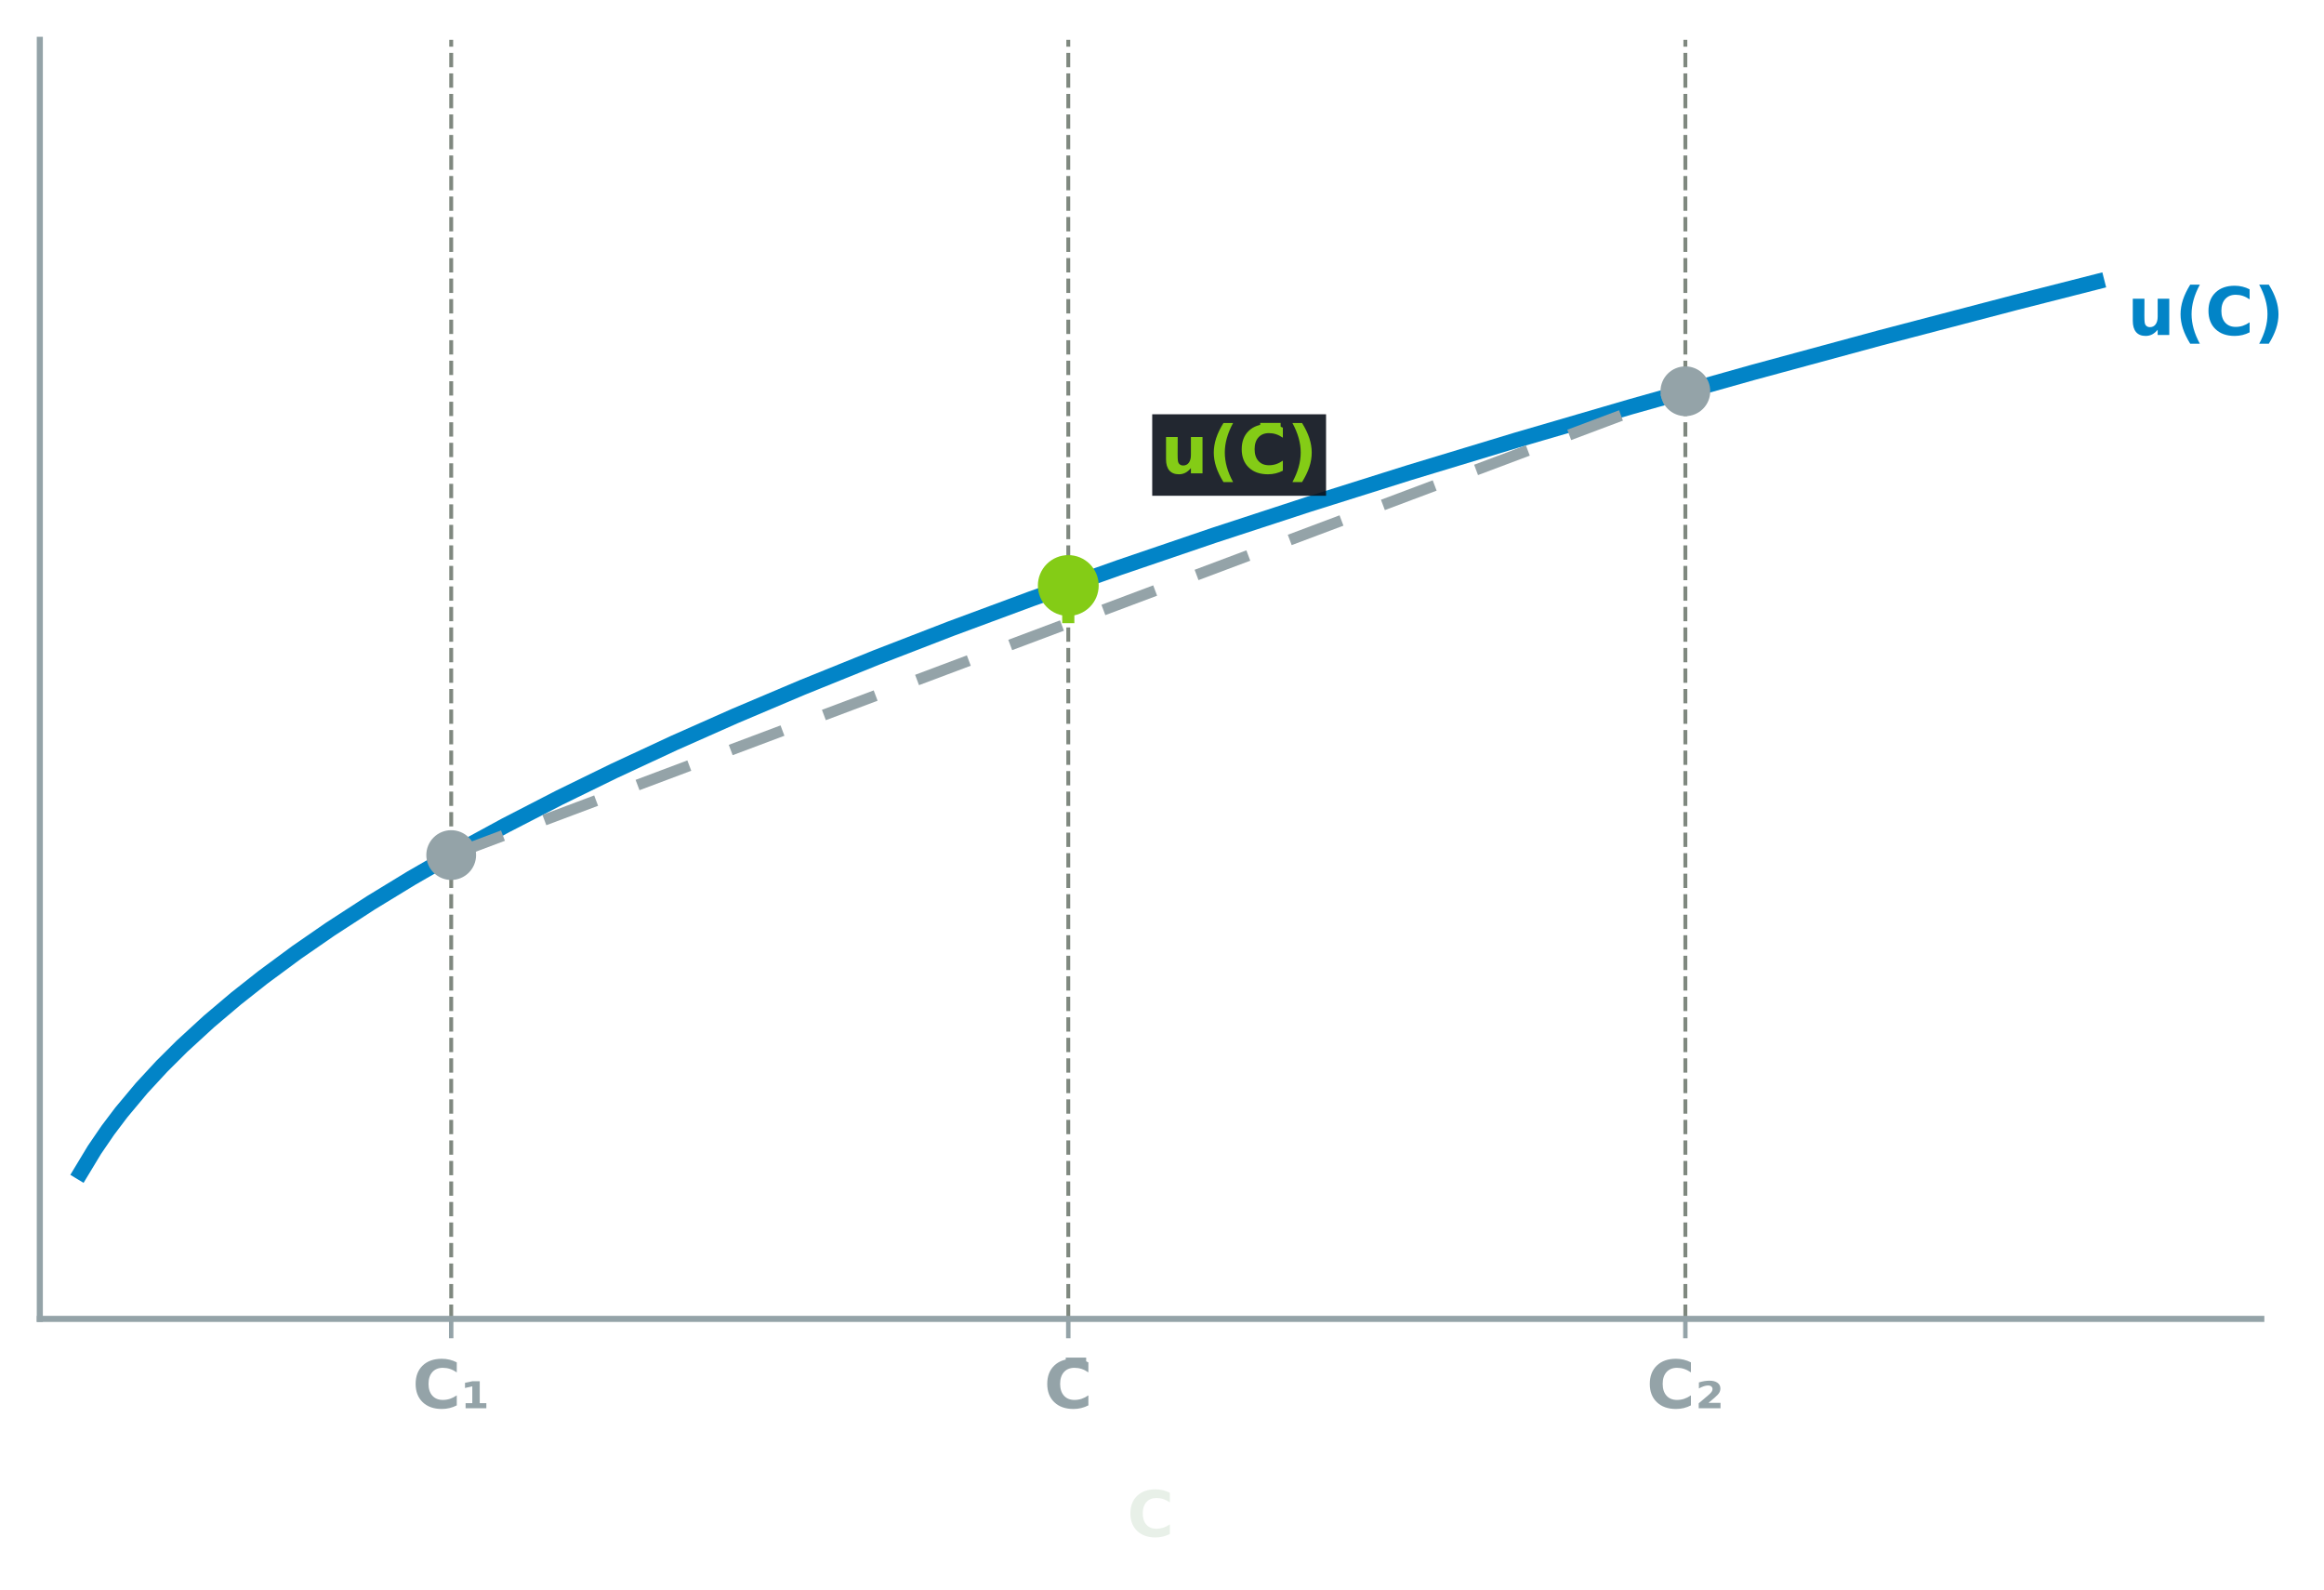
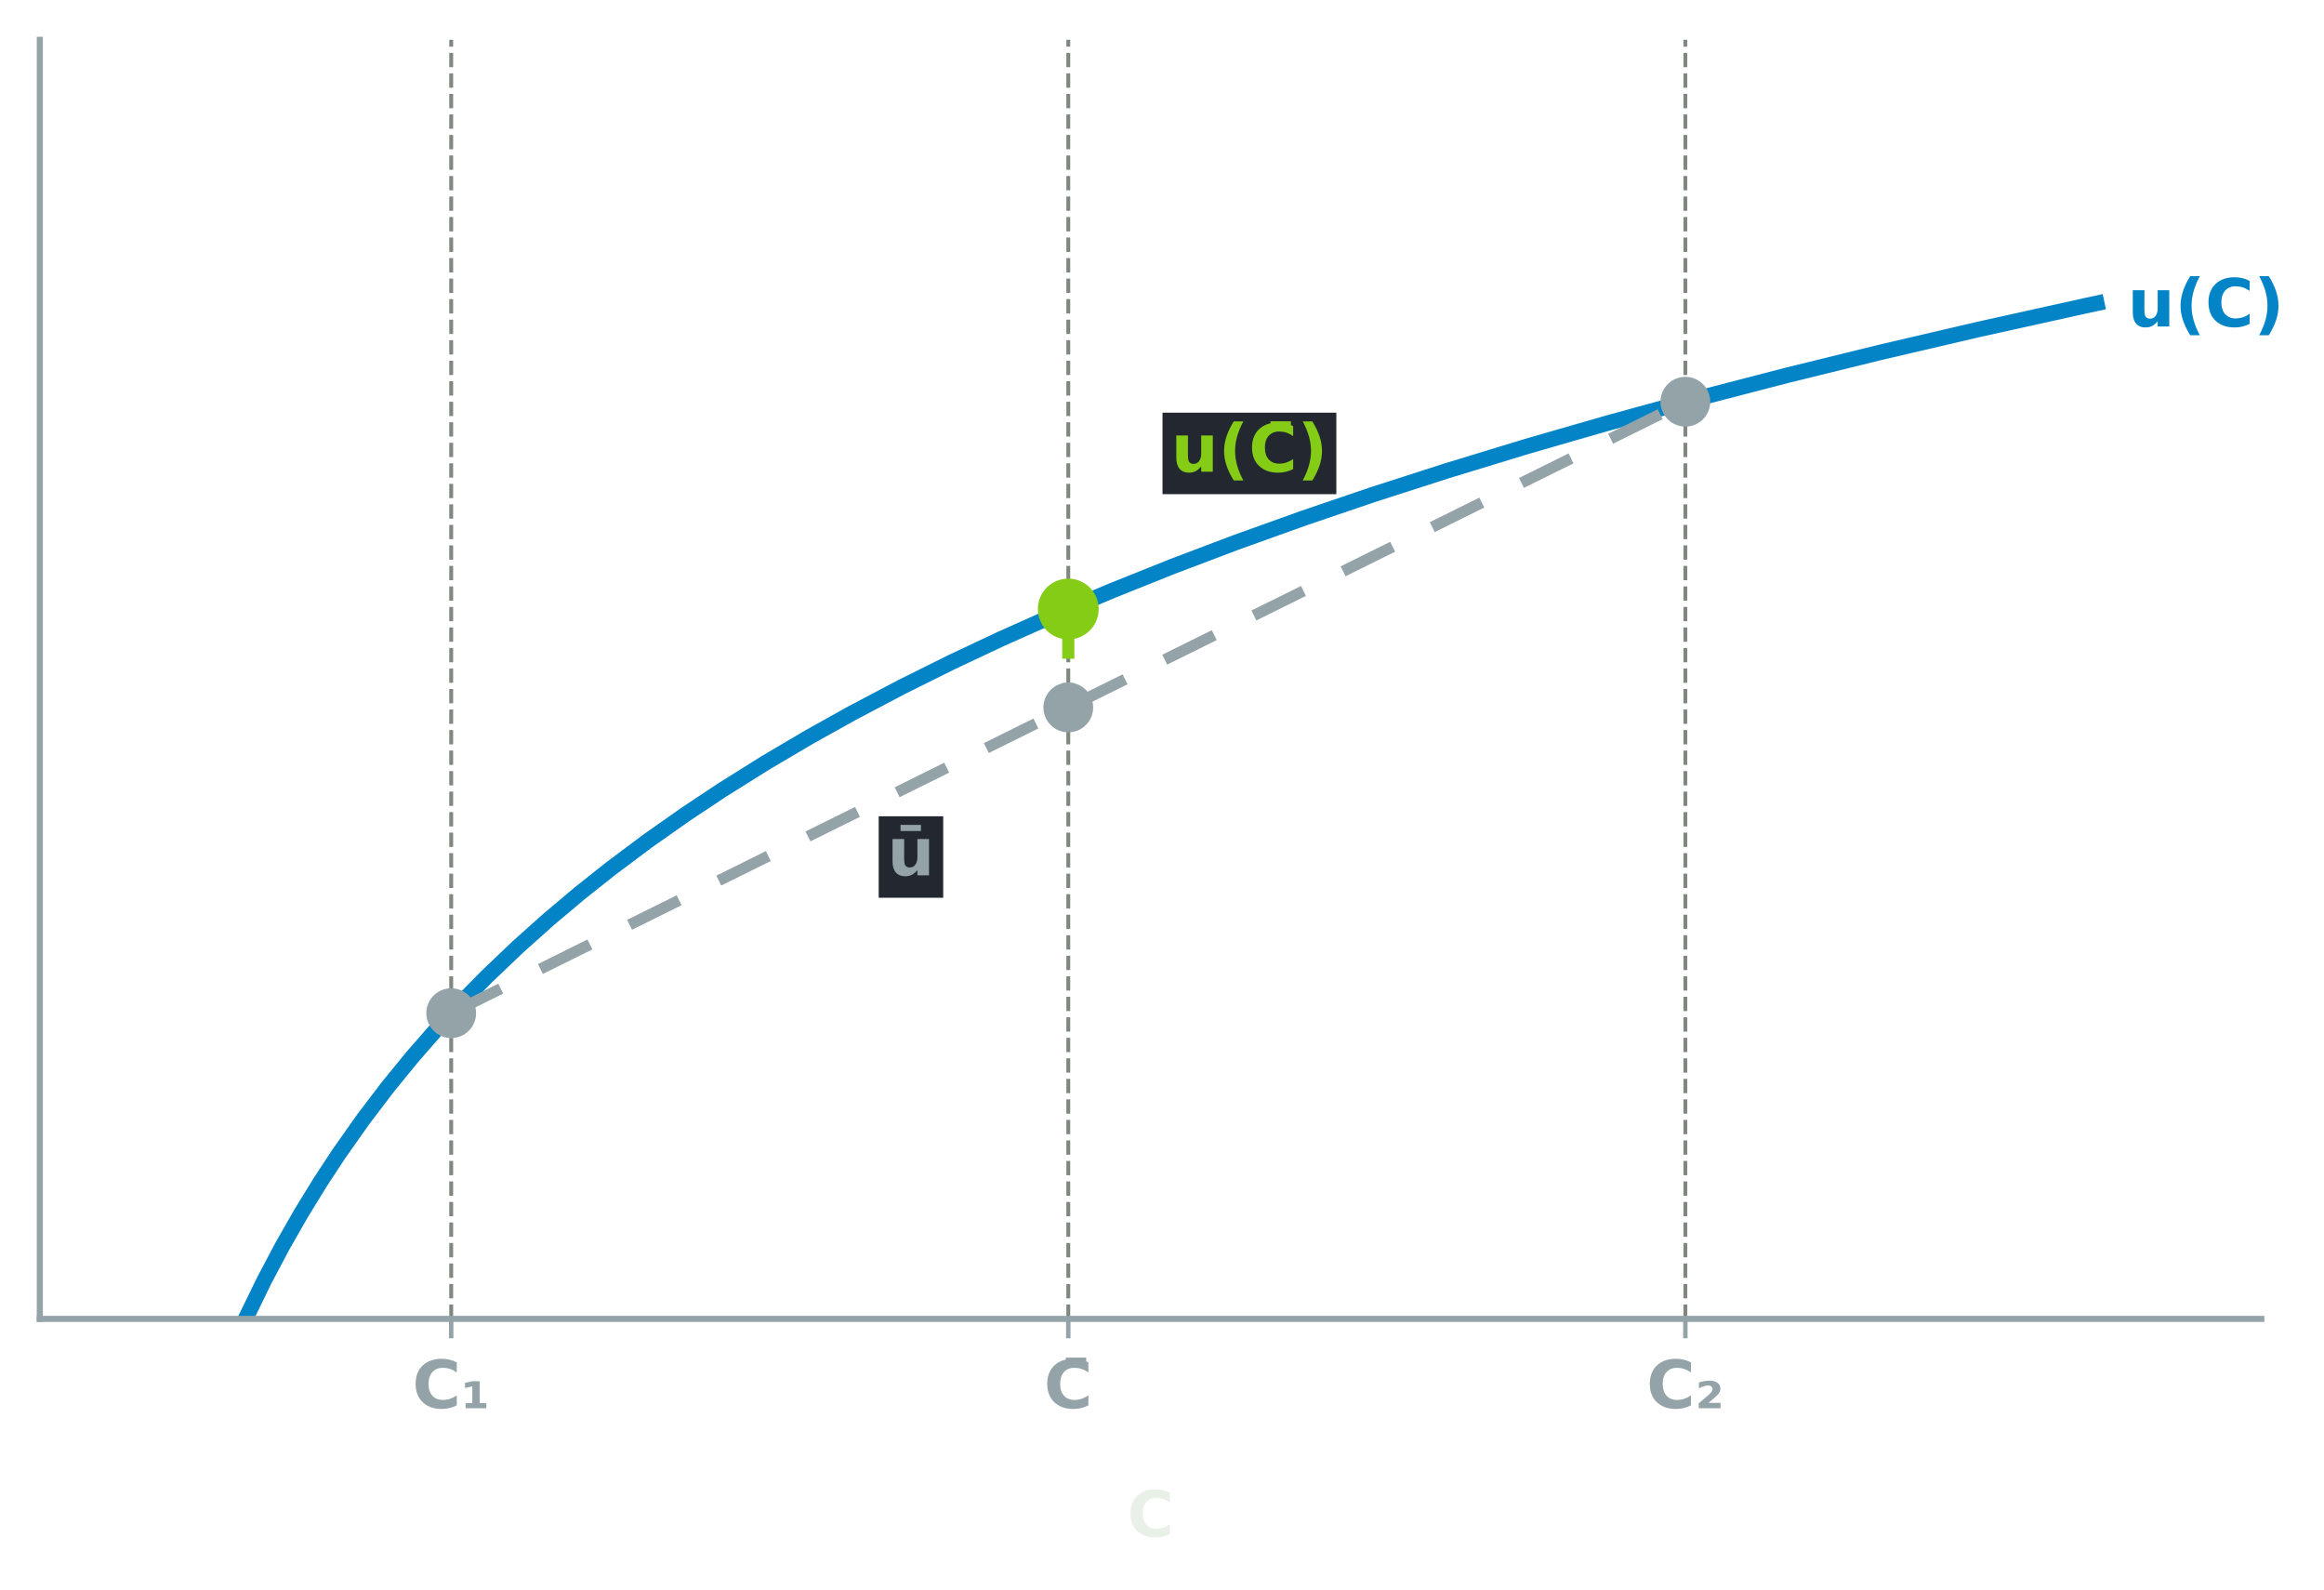
<svg xmlns="http://www.w3.org/2000/svg" xmlns:xlink="http://www.w3.org/1999/xlink" width="420.298pt" height="287.408pt" viewBox="0 0 420.298 287.408" version="1.1">
  <defs>
    <style type="text/css">*{stroke-linejoin: round; stroke-linecap: butt}</style>
  </defs>
  <g id="figure_1">
    <g id="patch_1">
      <path d="M 0 287.408  L 420.298 287.408  L 420.298 0  L 0 0  L 0 287.408  z " style="fill: none; opacity: 0" />
    </g>
    <g id="axes_1">
      <g id="patch_2">
        <path d="M 7.2 238.464  L 408.96 238.464  L 408.96 7.2  L 7.2 7.2  L 7.2 238.464  z " style="fill: none" />
      </g>
      <g id="matplotlib.axis_1">
        <g id="xtick_1">
          <g id="line2d_1">
            <path d="M 81.6 238.464  L 81.6 7.2  " clip-path="url(#p5d6d71d4d6)" style="fill: none; stroke-dasharray: 2.59,1.12; stroke-dashoffset: 0; stroke: #2a3a2a; stroke-opacity: 0.6; stroke-width: 0.7" />
          </g>
          <g id="line2d_2">
            <defs>
              <path id="m409fbe080f" d="M 0 0  L 0 3.5  " style="stroke: #94a3a8; stroke-width: 0.8" />
            </defs>
            <g>
              <use xlink:href="#m409fbe080f" x="81.6" y="238.464" style="fill: #94a3a8; stroke: #94a3a8; stroke-width: 0.8" />
            </g>
          </g>
          <g id="text_1">
            <g style="fill: #94a3a8" transform="translate(74.56875 254.5821) scale(0.12 -0.12)">
              <defs>
                <path id="DejaVuSans-Bold-43" d="M 4288 256  Q 3956 84 3597 -3  Q 3238 -91 2847 -91  Q 1681 -91 1000 561  Q 319 1213 319 2328  Q 319 3447 1000 4098  Q 1681 4750 2847 4750  Q 3238 4750 3597 4662  Q 3956 4575 4288 4403  L 4288 3438  Q 3953 3666 3628 3772  Q 3303 3878 2944 3878  Q 2300 3878 1931 3465  Q 1563 3053 1563 2328  Q 1563 1606 1931 1193  Q 2300 781 2944 781  Q 3303 781 3628 887  Q 3953 994 4288 1222  L 4288 256  z " transform="scale(0.015625)" />
                <path id="DejaVuSans-Bold-2081" d="M 441 466  L 1088 466  L 1088 2094  L 384 1932  L 384 2432  L 1100 2585  L 1806 2585  L 1806 466  L 2444 466  L 2444 -24  L 441 -24  L 441 466  z " transform="scale(0.015625)" />
              </defs>
              <use xlink:href="#DejaVuSans-Bold-43" />
              <use xlink:href="#DejaVuSans-Bold-2081" x="73.389" />
            </g>
          </g>
        </g>
        <g id="xtick_2">
          <g id="line2d_3">
            <path d="M 193.2 238.464  L 193.2 7.2  " clip-path="url(#p5d6d71d4d6)" style="fill: none; stroke-dasharray: 2.59,1.12; stroke-dashoffset: 0; stroke: #2a3a2a; stroke-opacity: 0.6; stroke-width: 0.7" />
          </g>
          <g id="line2d_4">
            <g>
              <use xlink:href="#m409fbe080f" x="193.2" y="238.464" style="fill: #94a3a8; stroke: #94a3a8; stroke-width: 0.8" />
            </g>
          </g>
          <g id="text_2">
            <g style="fill: #94a3a8" transform="translate(188.7966 254.5821) scale(0.12 -0.12)">
              <defs>
                <path id="DejaVuSans-Bold-304" d="M -2592 4863  L -624 4863  L -624 4275  L -2592 4275  L -2592 4863  z " transform="scale(0.015625)" />
              </defs>
              <use xlink:href="#DejaVuSans-Bold-43" />
              <use xlink:href="#DejaVuSans-Bold-304" x="73.389" />
            </g>
          </g>
        </g>
        <g id="xtick_3">
          <g id="line2d_5">
            <path d="M 304.8 238.464  L 304.8 7.2  " clip-path="url(#p5d6d71d4d6)" style="fill: none; stroke-dasharray: 2.59,1.12; stroke-dashoffset: 0; stroke: #2a3a2a; stroke-opacity: 0.6; stroke-width: 0.7" />
          </g>
          <g id="line2d_6">
            <g>
              <use xlink:href="#m409fbe080f" x="304.8" y="238.464" style="fill: #94a3a8; stroke: #94a3a8; stroke-width: 0.8" />
            </g>
          </g>
          <g id="text_3">
            <g style="fill: #94a3a8" transform="translate(297.7688 254.5821) scale(0.12 -0.12)">
              <defs>
                <path id="DejaVuSans-Bold-2082" d="M 1288 501  L 2444 501  L 2444 -24  L 341 -24  L 341 454  L 1319 1285  Q 1509 1451 1590 1576  Q 1672 1701 1672 1826  Q 1672 1982 1558 2079  Q 1444 2176 1259 2176  Q 1066 2176 844 2105  Q 622 2035 359 1888  L 359 2469  Q 631 2554 886 2596  Q 1141 2638 1375 2638  Q 1869 2638 2150 2436  Q 2431 2235 2431 1888  Q 2431 1663 2320 1474  Q 2209 1285 1894 1016  L 1288 501  z " transform="scale(0.015625)" />
              </defs>
              <use xlink:href="#DejaVuSans-Bold-43" />
              <use xlink:href="#DejaVuSans-Bold-2082" x="73.389" />
            </g>
          </g>
        </g>
        <g id="text_4">
          <g style="fill: #e8f0e8" transform="translate(203.86 277.816) scale(0.115 -0.115)">
            <use xlink:href="#DejaVuSans-Bold-43" />
          </g>
        </g>
      </g>
      <g id="matplotlib.axis_2" />
      <g id="line2d_7">
-         <path d="M 14.64 211.945  L 17.079 207.906  L 19.517 204.343  L 21.956 201.117  L 25.613 196.745  L 29.271 192.788  L 32.929 189.149  L 37.806 184.677  L 42.683 180.55  L 47.56 176.698  L 53.656 172.197  L 59.753 167.983  L 67.068 163.238  L 74.384 158.774  L 82.919 153.863  L 91.454 149.223  L 101.208 144.198  L 110.962 139.429  L 121.935 134.323  L 132.909 129.457  L 145.101 124.293  L 158.513 118.87  L 171.925 113.682  L 186.556 108.258  L 202.407 102.627  L 219.476 96.812  L 236.546 91.227  L 254.835 85.469  L 274.343 79.557  L 295.071 73.507  L 317.018 67.334  L 340.184 61.052  L 364.569 54.67  L 379.2 50.946  L 379.2 50.946  " clip-path="url(#p5d6d71d4d6)" style="fill: none; stroke: #0284c7; stroke-width: 2.8; stroke-linecap: square" />
+         <path d="M 44.4 238.464  L 47.759 231.57  L 51.118 225.224  L 54.478 219.347  L 57.837 213.873  L 61.196 208.75  L 65.675 202.396  L 70.154 196.51  L 74.633 191.029  L 79.112 185.901  L 83.591 181.083  L 88.07 176.539  L 93.668 171.201  L 99.267 166.197  L 104.866 161.49  L 110.464 157.045  L 117.183 152.018  L 123.901 147.29  L 130.619 142.826  L 138.458 137.916  L 146.296 133.29  L 154.134 128.919  L 163.092 124.199  L 172.049 119.744  L 181.007 115.524  L 191.085 111.029  L 201.163 106.775  L 212.36 102.299  L 223.557 98.061  L 235.874 93.646  L 248.191 89.462  L 261.628 85.135  L 276.185 80.698  L 290.741 76.496  L 306.417 72.204  L 323.213 67.849  L 340.009 63.719  L 357.925 59.538  L 376.961 55.323  L 379.2 54.842  L 379.2 54.842  " clip-path="url(#p5d6d71d4d6)" style="fill: none; stroke: #0284c7; stroke-width: 2.8; stroke-linecap: square" />
      </g>
      <g id="line2d_8">
-         <path d="M 81.6 154.603  L 304.8 70.743  " clip-path="url(#p5d6d71d4d6)" style="fill: none; stroke-dasharray: 10,8; stroke-dashoffset: 0; stroke: #94a3a8; stroke-width: 2" />
+         <path d="M 81.6 183.188  L 304.8 72.636  " clip-path="url(#p5d6d71d4d6)" style="fill: none; stroke-dasharray: 10,8; stroke-dashoffset: 0; stroke: #94a3a8; stroke-width: 2" />
      </g>
      <g id="line2d_9">
-         <path d="M 193.2 112.673  L 193.2 105.869  " clip-path="url(#p5d6d71d4d6)" style="fill: none; stroke-dasharray: 4.4,4.4; stroke-dashoffset: 0; stroke: #84cc16; stroke-width: 2.2" />
+         <path d="M 193.2 127.912  L 193.2 110.117  " clip-path="url(#p5d6d71d4d6)" style="fill: none; stroke-dasharray: 4.4,4.4; stroke-dashoffset: 0; stroke: #84cc16; stroke-width: 2.2" />
      </g>
      <g id="patch_3">
        <path d="M 7.2 238.464  L 7.2 7.2  " style="fill: none; stroke: #94a3a8; stroke-width: 1.1; stroke-linejoin: miter; stroke-linecap: square" />
      </g>
      <g id="patch_4">
        <path d="M 7.2 238.464  L 408.96 238.464  " style="fill: none; stroke: #94a3a8; stroke-width: 1.1; stroke-linejoin: miter; stroke-linecap: square" />
      </g>
      <g id="text_5">
-         <g style="fill: #0284c7" transform="translate(384.78 60.56862) scale(0.12 -0.12)">
+         <g style="fill: #0284c7" transform="translate(384.78 59.03503) scale(0.12 -0.12)">
          <defs>
            <path id="DejaVuSans-Bold-75" d="M 500 1363  L 500 3500  L 1625 3500  L 1625 3150  Q 1625 2866 1622 2436  Q 1619 2006 1619 1863  Q 1619 1441 1641 1255  Q 1663 1069 1716 984  Q 1784 875 1895 815  Q 2006 756 2150 756  Q 2500 756 2700 1025  Q 2900 1294 2900 1772  L 2900 3500  L 4019 3500  L 4019 0  L 2900 0  L 2900 506  Q 2647 200 2364 54  Q 2081 -91 1741 -91  Q 1134 -91 817 281  Q 500 653 500 1363  z " transform="scale(0.015625)" />
            <path id="DejaVuSans-Bold-28" d="M 2413 -844  L 1484 -844  Q 1006 -72 778 623  Q 550 1319 550 2003  Q 550 2688 779 3389  Q 1009 4091 1484 4856  L 2413 4856  Q 2013 4116 1813 3408  Q 1613 2700 1613 2009  Q 1613 1319 1811 609  Q 2009 -100 2413 -844  z " transform="scale(0.015625)" />
            <path id="DejaVuSans-Bold-29" d="M 513 -844  Q 913 -100 1113 609  Q 1313 1319 1313 2009  Q 1313 2700 1113 3408  Q 913 4116 513 4856  L 1441 4856  Q 1916 4091 2145 3389  Q 2375 2688 2375 2003  Q 2375 1319 2147 623  Q 1919 -72 1441 -844  L 513 -844  z " transform="scale(0.015625)" />
          </defs>
          <use xlink:href="#DejaVuSans-Bold-75" />
          <use xlink:href="#DejaVuSans-Bold-28" x="71.191" />
          <use xlink:href="#DejaVuSans-Bold-43" x="116.895" />
          <use xlink:href="#DejaVuSans-Bold-29" x="190.283" />
        </g>
      </g>
      <g id="text_6">
        <g id="patch_5">
-           <path d="M 208.38 89.639  L 239.818 89.639  L 239.818 74.905  L 208.38 74.905  z " style="fill: #0a0f1a; opacity: 0.9" />
+           <path d="M 158.917 162.322  L 170.58 162.322  L 170.58 147.588  L 158.917 147.588  z " style="fill: #0a0f1a; opacity: 0.9" />
        </g>
-         <g style="fill: #84cc16" transform="translate(209.94 85.58345) scale(0.12 -0.12)">
+         <g style="fill: #94a3a8" transform="translate(160.4775 158.2664) scale(0.12 -0.12)">
+           <defs>
+             <path id="DejaVuSans-Bold-16b" d="M 1272 4863  L 3240 4863  L 3240 4275  L 1272 4275  L 1272 4863  z M 500 1363  L 500 3500  L 1625 3500  L 1625 3150  Q 1625 2866 1622 2436  Q 1619 2006 1619 1863  Q 1619 1441 1641 1255  Q 1663 1069 1716 984  Q 1784 875 1895 815  Q 2006 756 2150 756  Q 2500 756 2700 1025  Q 2900 1294 2900 1772  L 2900 3500  L 4019 3500  L 4019 0  L 2900 0  L 2900 506  Q 2647 200 2364 54  Q 2081 -91 1741 -91  Q 1134 -91 817 281  Q 500 653 500 1363  z " transform="scale(0.015625)" />
+           </defs>
+           <use xlink:href="#DejaVuSans-Bold-16b" />
+         </g>
+       </g>
+       <g id="text_7">
+         <g id="patch_6">
+           <path d="M 210.24 89.348  L 241.678 89.348  L 241.678 74.615  L 210.24 74.615  z " style="fill: #0a0f1a; opacity: 0.9" />
+         </g>
+         <g style="fill: #84cc16" transform="translate(211.8 85.29287) scale(0.12 -0.12)">
          <use xlink:href="#DejaVuSans-Bold-75" />
          <use xlink:href="#DejaVuSans-Bold-28" x="71.191" />
          <use xlink:href="#DejaVuSans-Bold-43" x="116.895" />
          <use xlink:href="#DejaVuSans-Bold-304" x="190.283" />
          <use xlink:href="#DejaVuSans-Bold-29" x="190.283" />
        </g>
      </g>
      <g id="line2d_10">
        <defs>
          <path id="m44b6267369" d="M 0 4  C 1.061 4 2.078 3.579 2.828 2.828  C 3.579 2.078 4 1.061 4 0  C 4 -1.061 3.579 -2.078 2.828 -2.828  C 2.078 -3.579 1.061 -4 0 -4  C -1.061 -4 -2.078 -3.579 -2.828 -2.828  C -3.579 -2.078 -4 -1.061 -4 0  C -4 1.061 -3.579 2.078 -2.828 2.828  C -2.078 3.579 -1.061 4 0 4  z " style="stroke: #94a3a8" />
        </defs>
        <g clip-path="url(#p5d6d71d4d6)">
-           <use xlink:href="#m44b6267369" x="81.6" y="154.603" style="fill: #94a3a8; stroke: #94a3a8" />
+           <use xlink:href="#m44b6267369" x="81.6" y="183.188" style="fill: #94a3a8; stroke: #94a3a8" />
        </g>
      </g>
      <g id="line2d_11">
        <g clip-path="url(#p5d6d71d4d6)">
-           <use xlink:href="#m44b6267369" x="304.8" y="70.743" style="fill: #94a3a8; stroke: #94a3a8" />
+           <use xlink:href="#m44b6267369" x="304.8" y="72.636" style="fill: #94a3a8; stroke: #94a3a8" />
        </g>
      </g>
      <g id="line2d_12">
+         <g clip-path="url(#p5d6d71d4d6)">
+           <use xlink:href="#m44b6267369" x="193.2" y="127.912" style="fill: #94a3a8; stroke: #94a3a8" />
+         </g>
+       </g>
+       <g id="line2d_13">
        <defs>
          <path id="md779d2cd9e" d="M 0 5  C 1.326 5 2.598 4.473 3.536 3.536  C 4.473 2.598 5 1.326 5 0  C 5 -1.326 4.473 -2.598 3.536 -3.536  C 2.598 -4.473 1.326 -5 0 -5  C -1.326 -5 -2.598 -4.473 -3.536 -3.536  C -4.473 -2.598 -5 -1.326 -5 0  C -5 1.326 -4.473 2.598 -3.536 3.536  C -2.598 4.473 -1.326 5 0 5  z " style="stroke: #84cc16" />
        </defs>
        <g clip-path="url(#p5d6d71d4d6)">
-           <use xlink:href="#md779d2cd9e" x="193.2" y="105.869" style="fill: #84cc16; stroke: #84cc16" />
+           <use xlink:href="#md779d2cd9e" x="193.2" y="110.117" style="fill: #84cc16; stroke: #84cc16" />
        </g>
      </g>
    </g>
  </g>
  <defs>
    <clipPath id="p5d6d71d4d6">
      <rect x="7.2" y="7.2" width="401.76" height="231.264" />
    </clipPath>
  </defs>
</svg>
